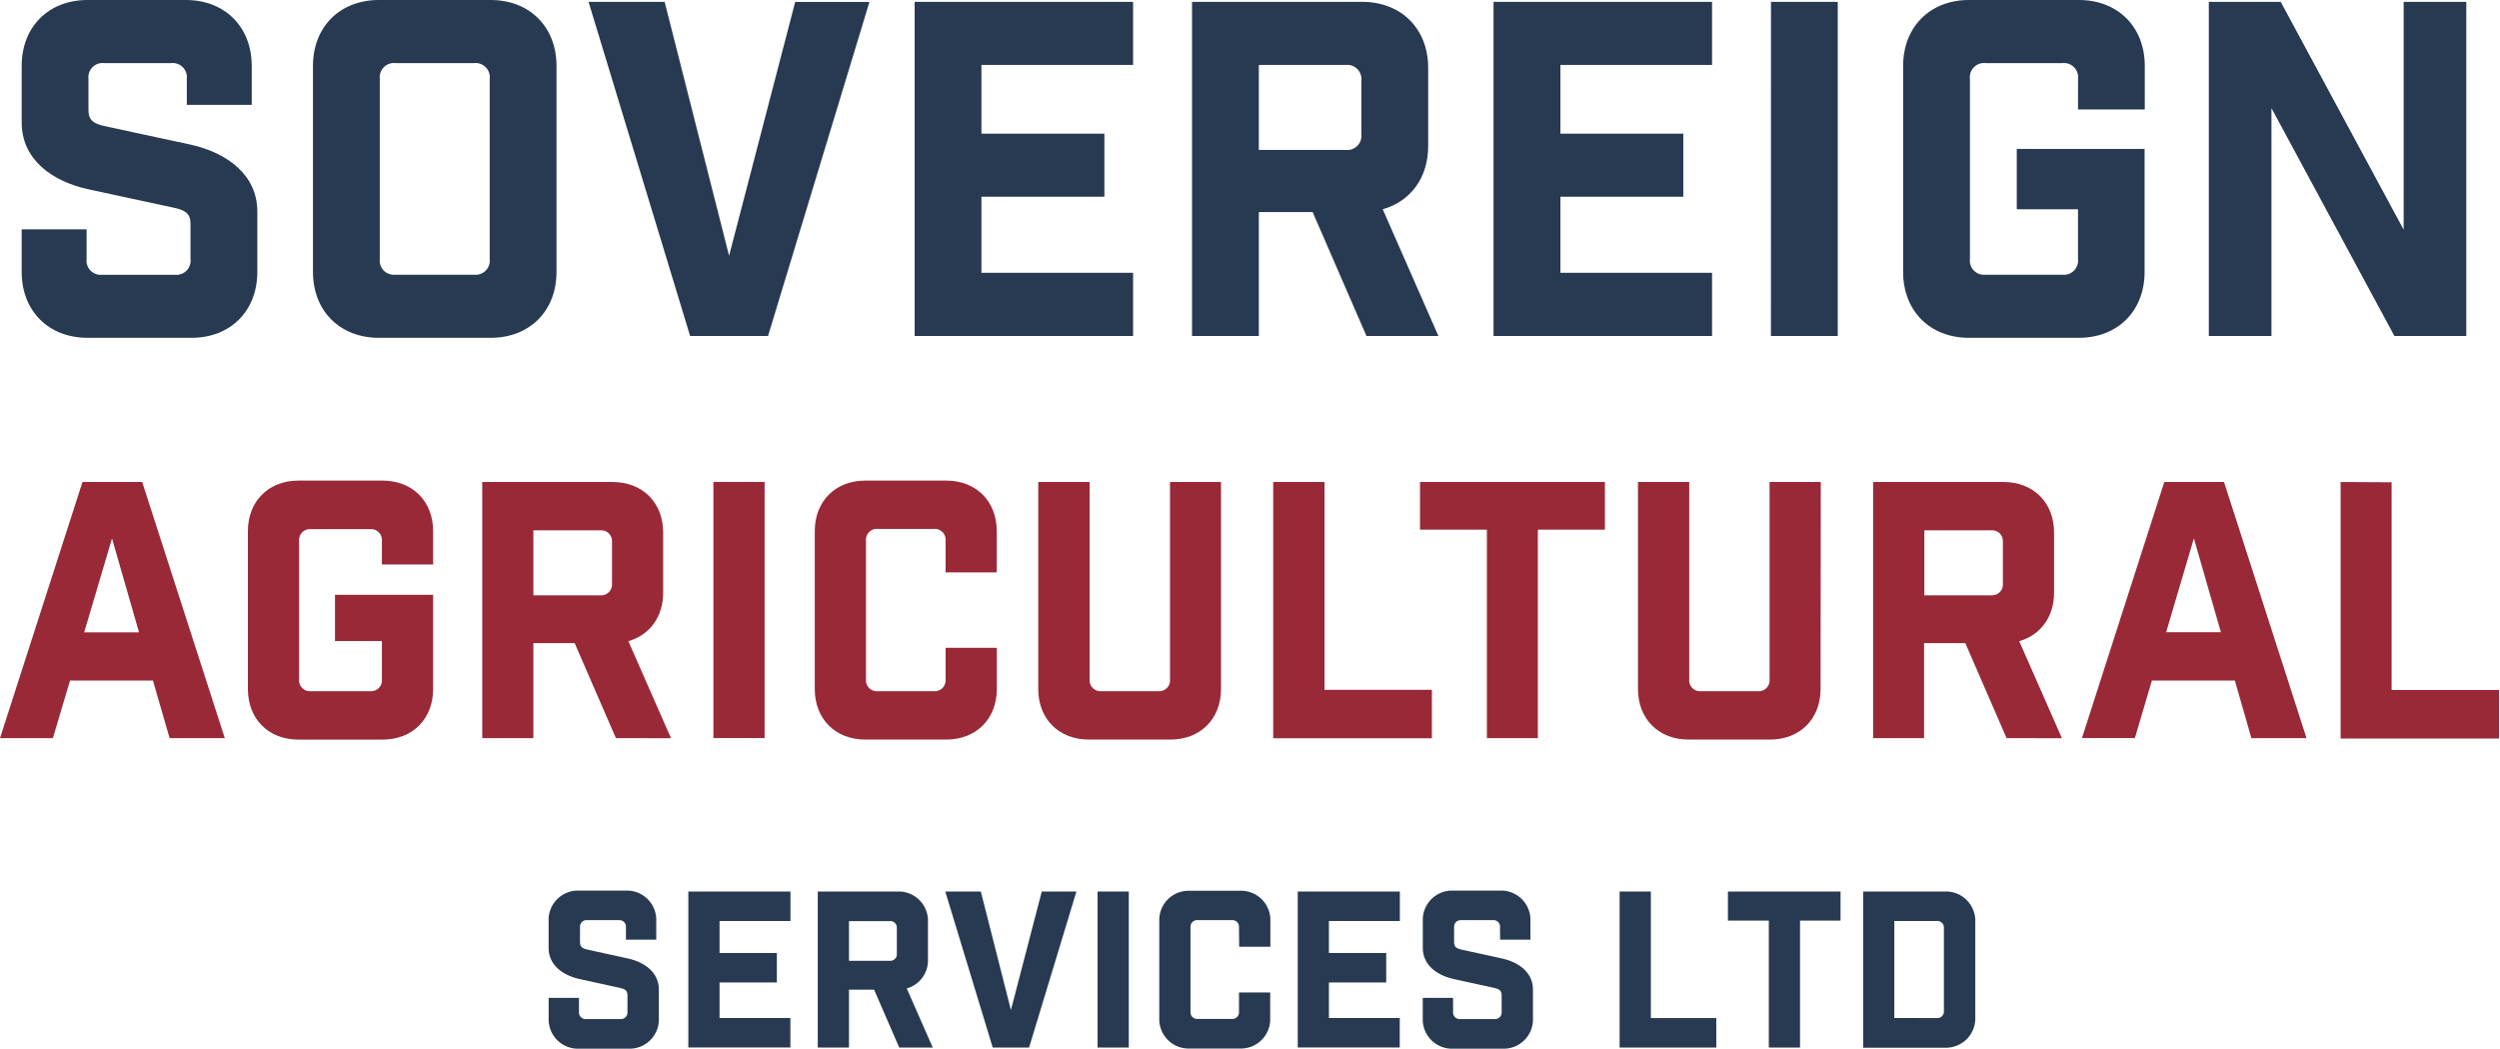
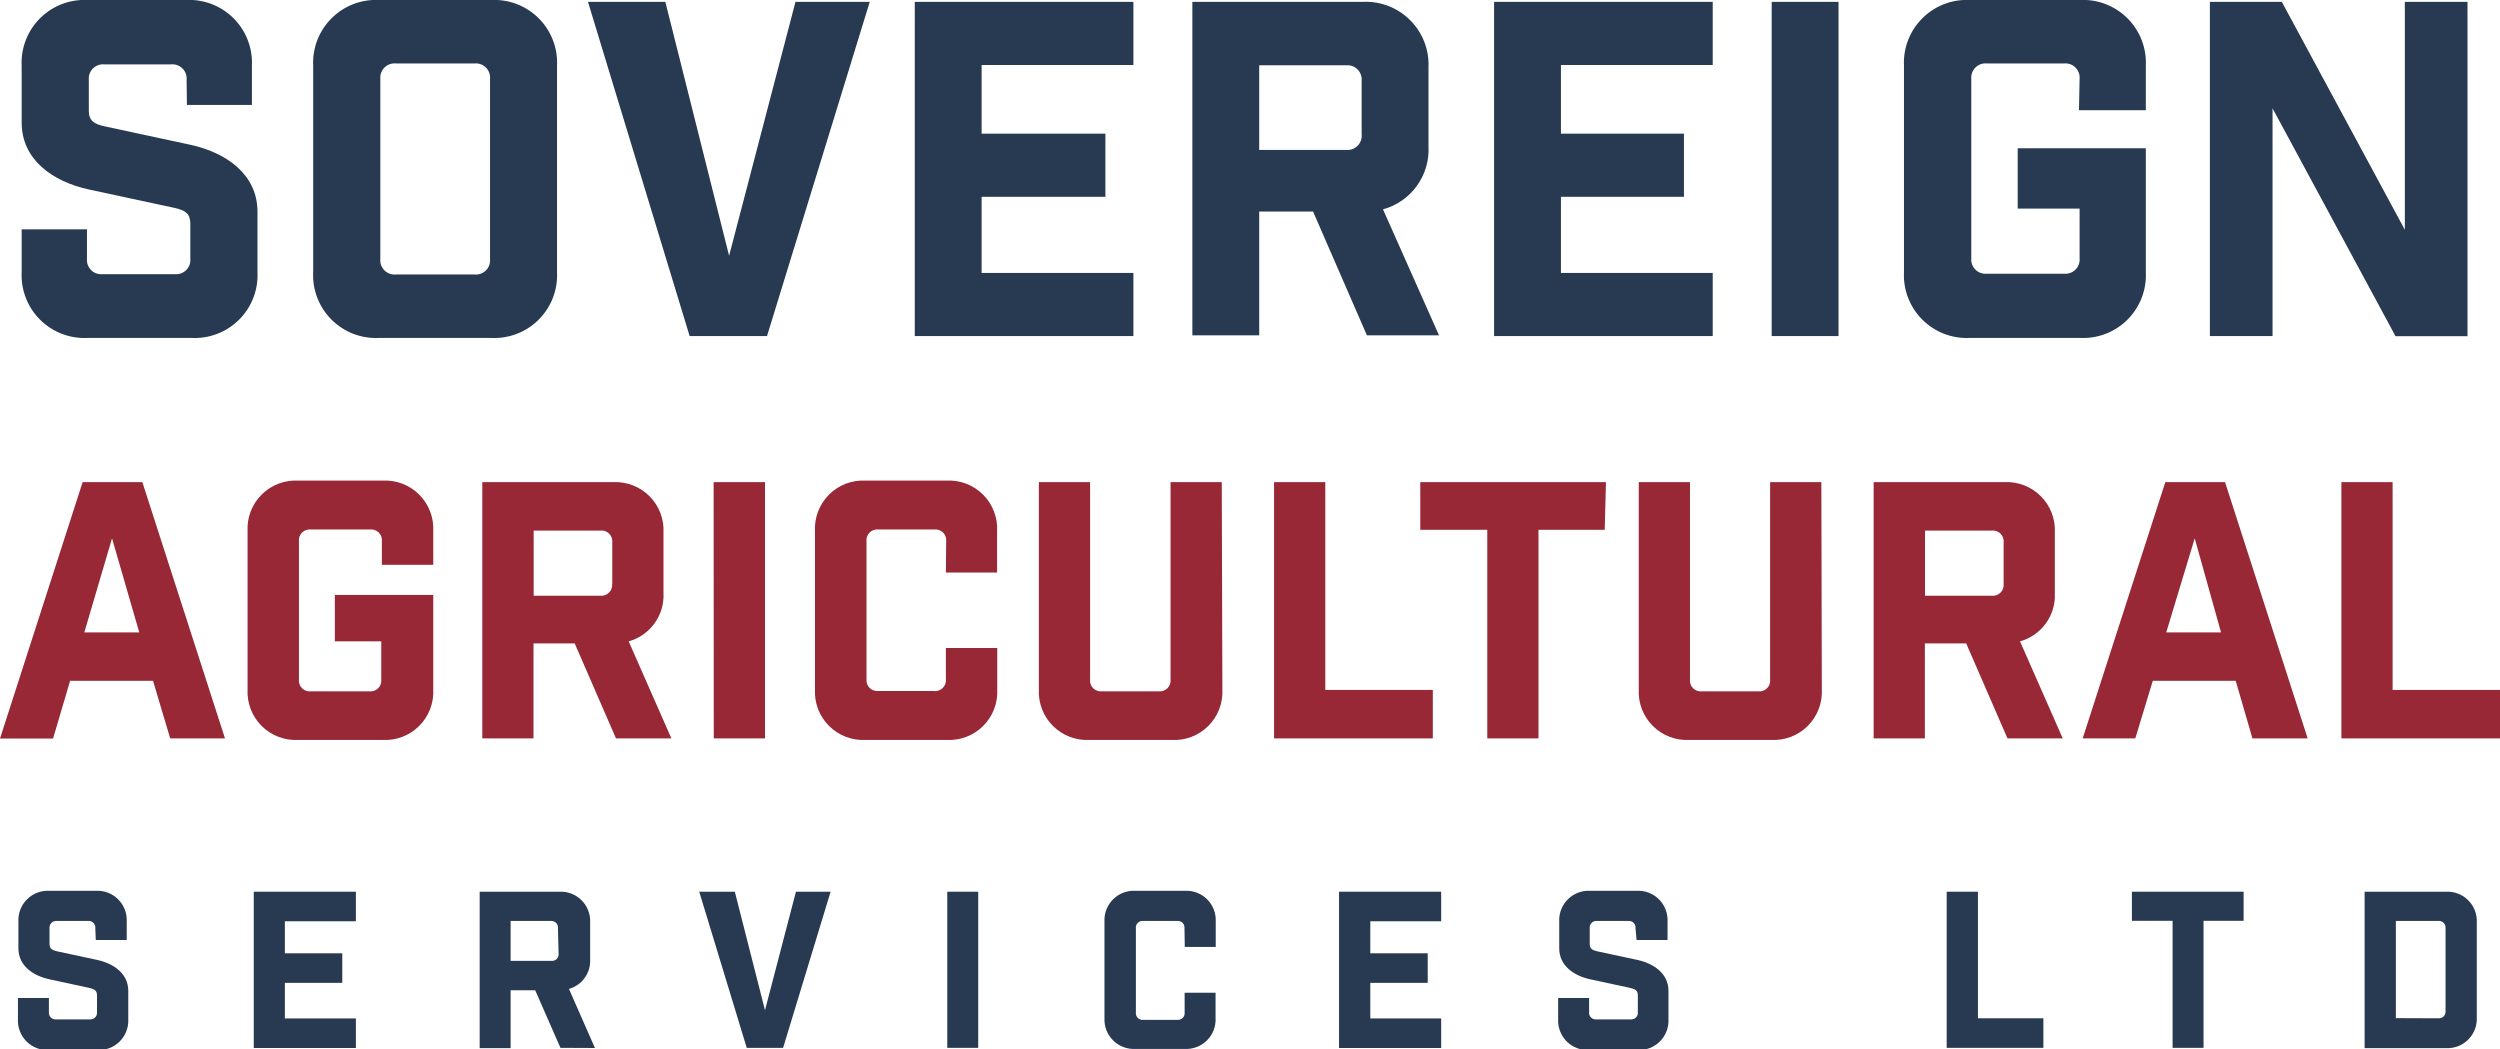
- <svg xmlns="http://www.w3.org/2000/svg" viewBox="0 0 566.93 237.74">
+ <svg xmlns="http://www.w3.org/2000/svg" viewBox="0 0 161.57 67.78">
  <defs>
-     <style>.cls-1{fill:#273a51;}.cls-2{fill:#992937;}</style>
+     <style>.cls-1,.cls-3{fill:#273a51;}.cls-2{fill:#982836;}.cls-2,.cls-3{fill-rule:evenodd;}</style>
  </defs>
  <g id="Layer_2" data-name="Layer 2">
    <g id="Layer_1-2" data-name="Layer 1">
-       <path class="cls-1" d="M142,210.33a1.5,1.5,0,0,0-1.67-1.67h-7.08a1.5,1.5,0,0,0-1.67,1.67v3.34c0,1.08.59,1.43,1.67,1.67l9.14,2c3.83.84,7.08,3.14,7.08,7.08v6.39a6.65,6.65,0,0,1-7,7h-11a6.65,6.65,0,0,1-7-7v-4.52h6.88v3.14a1.51,1.51,0,0,0,1.67,1.67h7.66a1.51,1.51,0,0,0,1.67-1.67v-3.73c0-1.08-.59-1.43-1.67-1.67l-9.14-2c-3.83-.83-7.08-3.14-7.08-7.07v-6a6.65,6.65,0,0,1,7-7h10.42a6.66,6.66,0,0,1,7,7v4.13H142Zm37.33-8.16v6.68H163.24v7.27h13v6.68h-13v8.06h16.07v6.68H156.16V202.17ZM204,237.55l-5.7-13.12h-5.7v13.12h-7.08V202.17h18a6.65,6.65,0,0,1,7,7v8.3a6.58,6.58,0,0,1-4.81,6.68l5.9,13.41Zm-.54-27a1.5,1.5,0,0,0-1.67-1.67h-9.19v9h9.19a1.5,1.5,0,0,0,1.67-1.67Zm30,27h-8.25l-10.76-35.38h8.06l6.83,26.88,7-26.88h7.86ZM249,202.17h7.08v35.38H249Zm32.08,8.16a1.5,1.5,0,0,0-1.67-1.67h-7.66a1.5,1.5,0,0,0-1.67,1.67v19.06a1.51,1.51,0,0,0,1.67,1.67h7.66a1.51,1.51,0,0,0,1.67-1.67v-4.32h7.08v5.7a6.65,6.65,0,0,1-7,7H270a6.65,6.65,0,0,1-7-7V209a6.65,6.65,0,0,1,7-7h11.2a6.66,6.66,0,0,1,7,7v5.7h-7.08Zm36.49-8.16v6.68H301.48v7.27h13v6.68h-13v8.06h16.07v6.68H294.41V202.17Zm22.73,8.16a1.5,1.5,0,0,0-1.67-1.67h-7.08a1.5,1.5,0,0,0-1.67,1.67v3.34c0,1.08.59,1.43,1.67,1.67l9.14,2c3.83.84,7.08,3.14,7.08,7.08v6.39a6.65,6.65,0,0,1-7,7h-11a6.65,6.65,0,0,1-7-7v-4.52h6.88v3.14a1.51,1.51,0,0,0,1.67,1.67H339a1.51,1.51,0,0,0,1.67-1.67v-3.73c0-1.08-.59-1.43-1.67-1.67l-9.14-2c-3.83-.83-7.08-3.14-7.08-7.07v-6a6.65,6.65,0,0,1,7-7h10.42a6.66,6.66,0,0,1,7,7v4.13h-6.88Zm34.22-8.16v28.7h14.84v6.68H367.43V202.17Zm33.84,6.59v28.79h-7.08V208.76H392v-6.59h25.55v6.59Zm32.76-6.59a6.66,6.66,0,0,1,7,7v21.42a6.66,6.66,0,0,1-7,7H422.68V202.17Zm-1.77,28.7A1.5,1.5,0,0,0,441,229.2V210.52a1.5,1.5,0,0,0-1.67-1.67h-9.58v22Z" />
-       <path class="cls-1" d="M42.38,17.89a3.22,3.22,0,0,0-3.58-3.58H23.65a3.22,3.22,0,0,0-3.58,3.58V25c0,2.31,1.26,3.05,3.58,3.58l19.57,4.21C51.43,34.62,58.38,39.57,58.38,48V61.67c0,8.84-6.1,14.94-14.94,14.94H19.86C11,76.61,4.92,70.5,4.92,61.67V52H19.65v6.73a3.22,3.22,0,0,0,3.58,3.58H39.64a3.22,3.22,0,0,0,3.58-3.58v-8c0-2.32-1.26-3.05-3.58-3.58L20.07,42.93C11.86,41.15,4.92,36.2,4.92,27.78V14.94C4.92,6.1,11,0,19.86,0H42.17C51,0,57.11,6.1,57.11,14.94v8.84H42.38ZM111.31,0c8.84,0,14.94,6.1,14.94,14.94V61.67c0,8.84-6.1,14.94-14.94,14.94H85.95C77.11,76.61,71,70.5,71,61.67V14.94C71,6.1,77.11,0,85.95,0Zm-.21,17.89a3.22,3.22,0,0,0-3.58-3.58H89.74a3.22,3.22,0,0,0-3.58,3.58V58.72a3.22,3.22,0,0,0,3.58,3.58h17.78a3.22,3.22,0,0,0,3.58-3.58Zm63.14,58.3H156.56L133.52.42h17.26L165.4,58l15-57.56h16.84ZM257.06.42V14.73H222.65V30.31h27.89V44.62H222.65V61.87h34.41V76.19H207.5V.42ZM310,76.19l-12.21-28.1H285.58v28.1H270.43V.42H309C317.89.42,324,6.52,324,15.36V33.15c0,7.16-4,12.52-10.31,14.31l12.63,28.73Zm-1.16-57.88a3.22,3.22,0,0,0-3.58-3.58H285.58V34h19.68a3.22,3.22,0,0,0,3.58-3.58ZM388.4.42V14.73H354V30.31h27.88V44.62H354V61.87H388.4V76.19H338.83V.42Zm13.37,0h15.15V76.19H401.76Zm69.66,17.47a3.22,3.22,0,0,0-3.58-3.58H450.48a3.22,3.22,0,0,0-3.58,3.58V58.72a3.22,3.22,0,0,0,3.58,3.58h17.36a3.22,3.22,0,0,0,3.58-3.58V47.46H457.53V33.78h29V61.67c0,8.84-6.1,14.94-14.94,14.94H446.69c-8.84,0-14.94-6.1-14.94-14.94V14.94C431.75,6.1,437.86,0,446.69,0h24.94c8.84,0,14.94,6.1,14.94,14.94v9.89H471.42ZM559.51.42V76.19H543.2L515.31,24.52V76.19H501.1V.42h16.31L545.3,52.09V.42Z" />
-       <path class="cls-2" d="M12,167.39H0l18.71-58.08H32.26L51,167.39H38.48l-3.79-13.07H15.89Zm7.1-24H31.54l-6.13-21.29ZM86.64,122.7A2.47,2.47,0,0,0,83.9,120H70.59a2.47,2.47,0,0,0-2.74,2.74V154a2.47,2.47,0,0,0,2.74,2.74H83.9A2.47,2.47,0,0,0,86.64,154v-8.63H76V134.89H98.26v21.38c0,6.77-4.68,11.45-11.46,11.45H67.69c-6.78,0-11.45-4.68-11.45-11.45V120.45c0-6.78,4.68-11.46,11.45-11.46H86.8c6.78,0,11.46,4.68,11.46,11.46V128H86.64Zm53.09,44.69-9.36-21.54H121v21.54H109.4V109.31H139c6.78,0,11.45,4.68,11.45,11.46V134.4c0,5.49-3.06,9.6-7.9,11l9.68,22ZM138.84,123a2.47,2.47,0,0,0-2.74-2.74H121V135H136.1a2.47,2.47,0,0,0,2.74-2.74Zm23-13.71h11.62v58.08H161.84Zm52.68,13.39a2.47,2.47,0,0,0-2.74-2.74H199.2a2.47,2.47,0,0,0-2.74,2.74V154a2.47,2.47,0,0,0,2.74,2.74h12.58a2.47,2.47,0,0,0,2.74-2.74v-7.1h11.62v9.36c0,6.77-4.68,11.45-11.45,11.45H196.29c-6.78,0-11.45-4.68-11.45-11.45V120.45c0-6.78,4.68-11.46,11.45-11.46h18.39c6.77,0,11.45,4.68,11.45,11.46v9.36H214.52ZM277,156.26c0,6.77-4.68,11.45-11.46,11.45H247c-6.78,0-11.46-4.68-11.46-11.45V109.31H247.2V154a2.47,2.47,0,0,0,2.74,2.74h12.75a2.47,2.47,0,0,0,2.74-2.74V109.31H277Zm23.48-46.95v47.11h24.36v11h-36V109.31Zm48.4,10.81v47.27H337.32V120.12H322.15V109.31H364.1v10.81Zm64.14,36.14c0,6.77-4.68,11.45-11.46,11.45H383.06c-6.78,0-11.46-4.68-11.46-11.45V109.31h11.62V154a2.47,2.47,0,0,0,2.74,2.74h12.75a2.47,2.47,0,0,0,2.74-2.74V109.31h11.62Zm42.2,11.13-9.36-21.54h-9.36v21.54H424.94V109.31h29.6c6.78,0,11.45,4.68,11.45,11.46V134.4c0,5.49-3.06,9.6-7.9,11l9.68,22ZM454.38,123a2.47,2.47,0,0,0-2.74-2.74H436.56V135h15.08a2.47,2.47,0,0,0,2.74-2.74Zm29.94,44.37h-12L491,109.31h13.55l18.71,58.08h-12.5L507,154.32H488.19Zm7.1-24h12.42l-6.13-21.29Zm51.15-34v47.11h24.36v11H531V109.31Z" />
+       <path class="cls-1" d="M6.16,60a.43.43,0,0,0-.48-.48h-2a.43.43,0,0,0-.48.48v1c0,.31.17.41.48.48l2.61.56c1.09.24,2,.9,2,2v1.82a1.9,1.9,0,0,1-2,2H3.16a1.9,1.9,0,0,1-2-2V64.5h2v.9a.43.43,0,0,0,.48.48H5.79a.43.43,0,0,0,.48-.48V64.33c0-.31-.17-.41-.48-.48l-2.6-.56c-1.09-.24-2-.9-2-2V59.57a1.9,1.9,0,0,1,2-2h3a1.9,1.9,0,0,1,2,2v1.18h-2Z" />
+       <path class="cls-1" d="M23,57.63v1.91H18.41v2.07h3.71v1.91H18.41v2.3H23v1.91h-6.6V57.63Z" />
+       <path class="cls-1" d="M36.22,67.72,34.59,64H33v3.74H31V57.63h5.14a1.9,1.9,0,0,1,2,2V62a1.88,1.88,0,0,1-1.37,1.91l1.68,3.82ZM36.06,60a.43.43,0,0,0-.48-.48H33V62.1h2.62a.43.43,0,0,0,.48-.48Z" />
+       <path class="cls-1" d="M50.61,67.72H48.26L45.19,57.63h2.3l1.95,7.66,2-7.66h2.24Z" />
+       <path class="cls-1" d="M61.22,57.63h2V67.72h-2Z" />
+       <path class="cls-1" d="M76.55,60a.43.43,0,0,0-.48-.48H73.89a.43.43,0,0,0-.48.48v5.43a.43.43,0,0,0,.48.48h2.19a.43.43,0,0,0,.48-.48V64.16h2v1.63a1.9,1.9,0,0,1-2,2H73.38a1.9,1.9,0,0,1-2-2V59.57a1.9,1.9,0,0,1,2-2h3.19a1.9,1.9,0,0,1,2,2v1.63h-2Z" />
+       <path class="cls-1" d="M93.14,57.63v1.91H88.56v2.07h3.71v1.91H88.56v2.3h4.58v1.91h-6.6V57.63Z" />
+       <path class="cls-1" d="M105.7,60a.43.43,0,0,0-.48-.48h-2a.43.43,0,0,0-.48.48v1c0,.31.17.41.48.48l2.61.56c1.09.24,2,.9,2,2v1.82a1.9,1.9,0,0,1-2,2H102.7a1.9,1.9,0,0,1-2-2V64.5h2v.9a.43.43,0,0,0,.48.48h2.19a.43.43,0,0,0,.48-.48V64.33c0-.31-.17-.41-.48-.48l-2.6-.56c-1.09-.24-2-.9-2-2V59.57a1.9,1.9,0,0,1,2-2h3a1.9,1.9,0,0,1,2,2v1.18h-2Z" />
+       <path class="cls-1" d="M127.83,57.63v8.18h4.23v1.91h-6.25V57.63Z" />
+       <path class="cls-1" d="M142.41,59.51v8.21h-2V59.51h-2.63V57.63H145v1.88Z" />
+       <path class="cls-1" d="M158.07,57.63a1.9,1.9,0,0,1,2,2v6.11a1.9,1.9,0,0,1-2,2h-5.25V57.63Zm-.5,8.18a.43.43,0,0,0,.48-.48V60a.43.43,0,0,0-.48-.48h-2.73v6.28Z" />
+       <path class="cls-2" d="M151.32,31.16V47.72h10.26V44.59h-6.95V31.16Zm-9.48,3.63L140,40.87h3.54ZM139.13,44,138,47.72H134.6l5.34-16.56h3.86l5.34,16.56h-3.57L144.49,44Zm-9.64-6.28V35.07a.7.7,0,0,0-.78-.78h-4.3V38.5h4.3A.7.7,0,0,0,129.49,37.72Zm3.82,10h-3.57l-2.67-6.14h-2.67v6.14h-3.31V31.16h8.44a3.11,3.11,0,0,1,3.27,3.27v3.89a3.08,3.08,0,0,1-2.25,3.13ZM117.71,31.16H114.4V43.9a.7.7,0,0,1-.78.78H110a.7.7,0,0,1-.78-.78V31.16h-3.31V44.55a3.11,3.11,0,0,0,3.27,3.27h5.29a3.11,3.11,0,0,0,3.27-3.27Zm-14,3.08H99.43V47.72H96.12V34.24H91.79V31.16h12ZM82.34,31.16h3.31V44.59H92.6v3.13H82.34Zm-3.38,0H75.65V43.9a.7.7,0,0,1-.78.78H71.23a.7.7,0,0,1-.78-.78V31.16H67.14V44.55a3.11,3.11,0,0,0,3.27,3.27h5.29A3.11,3.11,0,0,0,79,44.55ZM61.13,37h3.31V34.33a3.11,3.11,0,0,0-3.27-3.27H55.94a3.11,3.11,0,0,0-3.27,3.27V44.55a3.11,3.11,0,0,0,3.27,3.27h5.24a3.11,3.11,0,0,0,3.27-3.27V41.88H61.13v2a.7.7,0,0,1-.78.78H56.76A.7.7,0,0,1,56,43.9V35a.7.7,0,0,1,.78-.78h3.59a.7.7,0,0,1,.78.78Zm-15,10.72h3.31V31.16H46.12Zm-6.56-10V35.07a.7.7,0,0,0-.78-.78h-4.3V38.5h4.3A.7.7,0,0,0,39.56,37.72Zm3.82,10H39.81l-2.67-6.14H34.48v6.14H31.17V31.16h8.44a3.11,3.11,0,0,1,3.27,3.27v3.89a3.08,3.08,0,0,1-2.25,3.13ZM24.68,36.5H28V34.33a3.11,3.11,0,0,0-3.27-3.27H19.27A3.11,3.11,0,0,0,16,34.33V44.55a3.11,3.11,0,0,0,3.27,3.27h5.45A3.11,3.11,0,0,0,28,44.55V38.45H21.64v3h3V43.9a.7.7,0,0,1-.78.78H20.1a.7.7,0,0,1-.78-.78V35a.7.7,0,0,1,.78-.78h3.8a.7.7,0,0,1,.78.78ZM7.24,34.79,5.45,40.87H9ZM4.53,44l-1.1,3.73H0L5.34,31.16H9.2l5.34,16.56H11L9.89,44Z" />
+       <path class="cls-3" d="M155.42.12V14.85L147.47.12h-4.65v21.6h4.05V7l7.95,14.73h4.65V.12Zm-21.06,7h4.32V4.26A4.06,4.06,0,0,0,134.42,0h-7.11a4.06,4.06,0,0,0-4.26,4.26V17.58a4.06,4.06,0,0,0,4.26,4.26h7.11a4.06,4.06,0,0,0,4.26-4.26v-8H130.4v3.9h4v3.21a.92.92,0,0,1-1,1h-5a.92.92,0,0,1-1-1V5.1a.92.92,0,0,1,1-1h5a.92.92,0,0,1,1,1ZM114.5,21.72h4.32V.12H114.5ZM96.56.12v21.6h14.13V17.64h-9.81V12.72h7.95V8.64h-7.95V4.2h9.81V.12ZM88,8.67V5.22a.92.92,0,0,0-1-1H81.38V9.69H87A.92.92,0,0,0,88,8.67Zm5,13H88.34l-3.48-8H81.38v8H77.06V.12h11a4.06,4.06,0,0,1,4.26,4.26V9.45a4,4,0,0,1-2.94,4.08ZM59.12.12v21.6H73.25V17.64H63.44V12.72h8V8.64h-8V4.2h9.81V.12Zm-2.91,0h-4.8L47.12,16.53,43,.12H38l6.57,21.6h5ZM31.67,16.74V5.1a.92.92,0,0,0-1-1H25.58a.92.92,0,0,0-1,1V16.74a.92.92,0,0,0,1,1h5.07A.92.92,0,0,0,31.67,16.74ZM24.5,0h7.23A4.06,4.06,0,0,1,36,4.26V17.58a4.06,4.06,0,0,1-4.26,4.26H24.5a4.06,4.06,0,0,1-4.26-4.26V4.26A4.06,4.06,0,0,1,24.5,0ZM12.08,6.78h4.2V4.26A4.06,4.06,0,0,0,12,0H5.66A4.06,4.06,0,0,0,1.4,4.26V7.92c0,2.4,2,3.81,4.32,4.32l5.58,1.2c.66.15,1,.36,1,1v2.28a.92.92,0,0,1-1,1H6.62a.92.92,0,0,1-1-1V14.82H1.4v2.76a4.06,4.06,0,0,0,4.26,4.26h6.72a4.06,4.06,0,0,0,4.26-4.26v-3.9c0-2.4-2-3.81-4.32-4.32L6.74,8.16c-.66-.15-1-.36-1-1v-2a.92.92,0,0,1,1-1h4.32a.92.92,0,0,1,1,1Z" />
    </g>
  </g>
</svg>
